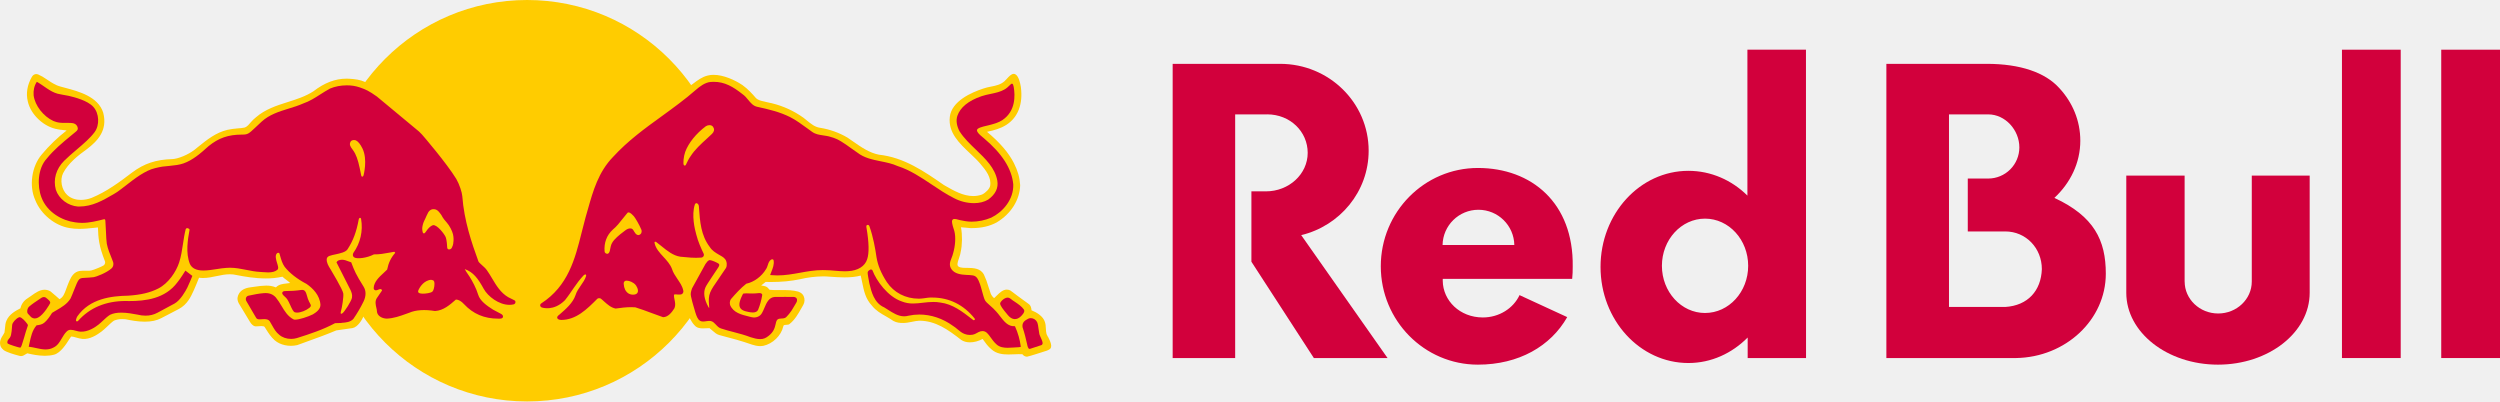
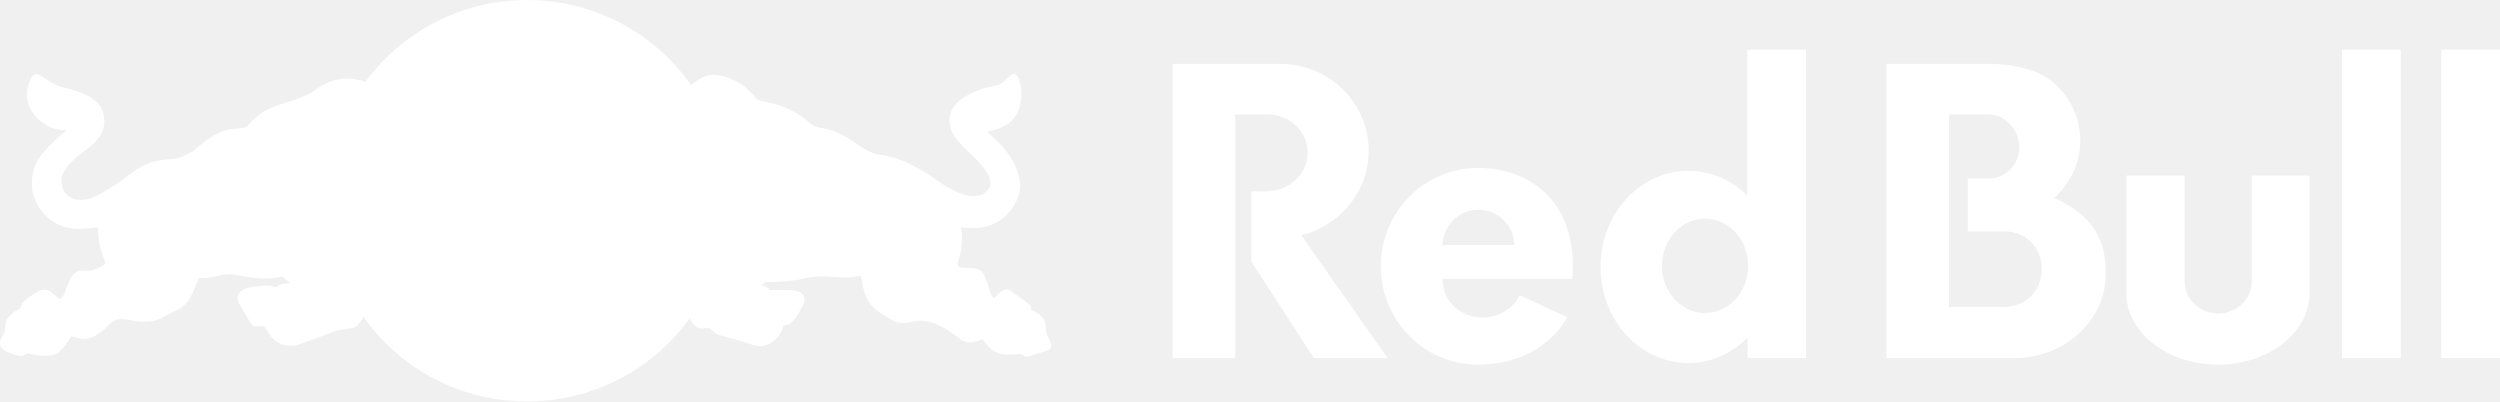
<svg xmlns="http://www.w3.org/2000/svg" viewBox="0.001 0 224.188 36">
  <g clip-path="url(#a)">
-     <path fill="#D2003C" fill-rule="evenodd" d="M195.907 25.248v-9.5h-5.231v10.51c0 3.556 3.681 6.442 8.223 6.442s8.223-2.886 8.223-6.442v-10.51h-5.192v9.5c0 1.58-1.35 2.864-3.01 2.864-1.661 0-3.01-1.283-3.01-2.864z" clip-rule="evenodd" />
-     <path fill="#D2003C" d="M224.189 4.456h-5.269v27.652h5.269zm-8.904 0h-5.269v27.652h5.269z" />
-     <path fill="#D2003C" fill-rule="evenodd" d="M113.629 10.258h-2.864v21.85h-5.605V5.725h9.635c4.387 0 7.94 3.488 7.94 7.791 0 3.664-2.578 6.736-6.048 7.57l7.743 11.022h-6.608l-5.601-8.638v-6.31h1.301c2.069 0 3.747-1.547 3.747-3.453 0-1.907-1.571-3.453-3.643-3.453z" clip-rule="evenodd" />
-     <path fill="#D2003C" d="M140.987 25.002q.053-.54.048-1.107c.08-5.701-3.694-8.832-8.503-8.832s-8.708 3.947-8.708 8.815 3.899 8.822 8.708 8.822c3.67 0 6.535-1.661 8.009-4.263l-4.276-1.972c-.547 1.177-1.82 2.007-3.301 2.003-2.051-.003-3.566-1.508-3.584-3.283v-.18h11.604zm-11.624-3.03a3.218 3.218 0 0 1 6.435 0h-6.439zm32.595 10.136-.007-27.652H156.7V17.54c-1.398-1.384-3.259-2.221-5.293-2.221-4.352 0-7.878 3.857-7.878 8.617s3.526 8.618 7.878 8.618c2.055 0 3.916-.875 5.317-2.287v1.84zm-9.057-4.04c-2.134 0-3.868-1.897-3.868-4.232s1.73-4.23 3.868-4.23 3.868 1.895 3.868 4.23-1.73 4.231-3.868 4.231Zm31.327-10.321c1.443-1.346 2.325-3.148 2.325-5.127 0-1.792-.692-3.442-1.899-4.736-1.256-1.384-3.48-2.159-6.487-2.159h-9.005v26.383h11.631c4.456-.073 8.047-3.439 8.047-7.566 0-3.003-1.059-5.145-4.608-6.795zm-4.41 9.78h-5.041v-17.27h3.515c1.543 0 2.795 1.412 2.795 2.958a2.794 2.794 0 0 1-2.795 2.796h-1.83v4.743h3.356c1.871 0 3.286 1.508 3.286 3.38-.066 1.933-1.252 3.269-3.286 3.393" />
-     <path fill="#FC0" d="M47.268 36c9.94 0 18-8.059 18-18s-8.06-18-18-18c-9.941 0-18 8.059-18 18s8.059 18 18 18" />
-     <path fill="#FC0" d="M45.984 26.351c-1.017-.574-1.218-1.705-1.75-2.397-.218-.274-.578-.578-.675-.827-.917-2.346-1.228-3.664-1.55-5.954-.166-1.173-.944-2.162-2.079-3.55-.495-.605-1.2-1.605-1.81-2.196-2.047-1.726-3.154-2.685-4.52-3.605a5.3 5.3 0 0 0-.845-.467h-.007a.03.03 0 0 1-.014-.007c-.456-.2-.868-.256-1.429-.287a4 4 0 0 0-.224-.007c-1.018 0-1.986.37-2.962 1.124-.709.464-1.522.723-2.31.972-.994.315-2.025.644-2.865 1.377-.15.108-.287.26-.422.402-.184.197-.315.422-.595.512-.243.055-.416.055-.613.072a7 7 0 0 0-.924.132c-1.034.245-1.826.882-2.66 1.557l-.284.228c-.54.429-1.47.82-1.996.837-1.47.045-2.511.391-3.594 1.197-1.118.855-2.315 1.737-3.64 2.28a2.7 2.7 0 0 1-.954.183c-.346 0-.841-.076-1.235-.442-.502-.464-.668-1.357-.367-1.955.45-.886 1.366-1.609 2.114-2.142.965-.73 1.899-1.688 1.484-3.276-.447-1.453-2.221-1.92-3.394-2.231-.332-.087-.62-.163-.789-.242-.37-.173-.63-.35-.882-.52a4.2 4.2 0 0 0-.785-.449.5.5 0 0 0-.146-.028q-.248 0-.397.239c-.423.737-.547 1.488-.37 2.221.273 1.204 1.46 2.3 2.698 2.494.124.031.266.042.405.056.128.01.259.024.38.048a14.2 14.2 0 0 0-2.235 2.155c-.906 1.066-1.155 2.827-.578 4.093.499 1.266 1.765 2.297 3.08 2.505.259.048.54.072.857.072.457 0 .917-.048 1.357-.096.107-.01.218-.025.321-.035.045 1.003.08 1.626.637 3.048.034.09.01.242-.107.346-.097.086-.907.422-1.139.47a1.6 1.6 0 0 1-.297.021h-.332c-.11 0-.253 0-.391.02-.509.073-.761.502-.941.918-.11.252-.19.474-.26.664-.173.474-.28.768-.612.948 0 0-.692-.616-.81-.7A1.06 1.06 0 0 0 4 25.982c-.436 0-.823.277-1.197.543a5 5 0 0 1-.35.239c-.314.197-.55.533-.618.882-.509.256-1.007.564-1.239 1.073-.11.218-.131.484-.152.74a4 4 0 0 1-.042.363 2 2 0 0 1-.135.235c-.141.194-.266.481-.266.658 0 .373.138.515.346.692.253.18.941.39 1.432.512a.4.4 0 0 0 .11.014c.15 0 .27-.077.385-.15.055-.034.11-.072.173-.1.405.097 1.003.222 1.584.222q.452-.001.82-.1c.592-.16 1.097-.962 1.37-1.395.066-.104.132-.207.149-.221a.1.1 0 0 1 .055-.01c.09 0 .236.041.391.086.18.052.388.11.575.128.667.059 1.304-.356 1.716-.664.169-.125.352-.301.532-.47.2-.191.405-.388.582-.506a1.9 1.9 0 0 1 .736-.138q.135-.001.298.014c.48.1 1.11.218 1.723.218.612 0 1.076-.104 1.48-.315l.374-.194c.405-.207.82-.418 1.214-.633.761-.412 1.066-1.09 1.315-1.633l.062-.138c.146-.315.367-.886.426-1.028q.175.025.367.024c.411 0 .816-.086 1.207-.17.384-.082.785-.165 1.186-.165.212 0 .405.02.599.069.72.142 1.668.305 2.633.305a6.6 6.6 0 0 0 1.487-.156c.111.107.236.2.357.29.12.09.231.173.335.274a4 4 0 0 1-.335.045c-.336.038-.685.076-.941.35a2.2 2.2 0 0 0-.872-.16 7 7 0 0 0-1.01.097q-.203.03-.395.055c-.515.062-.868.26-1.051.595-.111.218-.194.447-.014.82l1.013 1.681c.125.218.332.395.474.405.076.007.177 0 .287-.01q.132-.012.263-.014.244 0 .295.083.076.118.148.235c.208.326.422.665.747.952.492.429 1.284.608 2.028.436q.42-.155.84-.305c.876-.315 1.782-.64 2.66-1.013l1.457-.208c.481-.094.848-.744.969-1.014l.031-.062s.44-.872.574-1.401c.007.09.007.21.007.377 0 .823.146 1.865 1.55 1.81.782-.032 1.82-.495 2.56-.63.775-.132 1.785.197 2.536-.17.73-.297 1.149-.865 1.266-.747A5 5 0 0 0 44.78 29c1.049-.034 1.163-.875.43-1.256 1.431.166 1.854-.608 1.587-.858-.17-.159-.27-.238-.813-.543zm-12.859-.782c-.54-.73-.892-1.248-.944-1.916.688-.08 1.318-.308 2.342-.363-.267.792-1.183 1.169-1.401 2.276zm60.851 4.647c-.049-.097-.097-.19-.125-.26-.045-.155-.052-.318-.062-.491-.01-.19-.02-.388-.08-.574-.162-.54-.74-.876-1.207-1.066-.017-.204-.055-.425-.245-.56-.807-.575-1.229-.9-1.457-1.073-.135-.104-.183-.142-.211-.152a.75.75 0 0 0-.305-.07c-.356 0-.64.284-.916.554l-.19.187c-.007.007-.01.007-.021.007-.087 0-.267-.266-.312-.387-.08-.215-.141-.419-.204-.616a7 7 0 0 0-.398-1.07c-.304-.605-.954-.615-1.529-.625h-.162c-.263 0-.61-.038-.672-.212-.062-.172.066-.498.146-.736.055-.166.107-.322.124-.474.146-.65.156-1.516.028-2.218.145.004.29.02.443.038q.196.027.408.038h.125c.865 0 1.595-.17 2.231-.515 1.283-.772 2.069-2.017 2.1-3.342-.045-.692-.208-1.263-.56-1.969-.474-.934-1.263-1.854-2.415-2.809.667-.138 1.221-.3 1.733-.623 1.045-.664 1.508-1.868 1.304-3.393-.055-.36-.194-.983-.498-1.145a.3.3 0 0 0-.142-.035c-.221 0-.436.239-.626.45-.07.08-.138.152-.197.204-.356.318-.775.401-1.214.488-.232.045-.47.093-.696.176-1.052.343-2.84 1.124-3 2.546-.155 1.405.845 2.35 1.814 3.263.321.304.63.591.892.896.56.647 1.038 1.29.913 2.017-.044.249-.397.63-.733.782q-.386.134-.792.134c-.896 0-1.758-.49-2.515-.927l-.108-.062c-1.757-1.218-3.573-2.48-5.825-2.72-.858-.165-1.602-.684-2.325-1.19a26 26 0 0 0-.502-.345 7 7 0 0 0-2.46-.879c-.45-.059-.806-.353-1.183-.66a5 5 0 0 0-.622-.46 8.2 8.2 0 0 0-2.9-1.163 3 3 0 0 0-.31-.076c-.27-.056-.551-.118-.745-.322-.297-.35-.706-.8-1.2-1.152-.661-.443-1.688-.914-2.584-.914a2 2 0 0 0-.537.066c-.498.125-.885.415-1.294.723l-.155.114c-.82.64-1.91 1.52-2.768 2.132-2.56 1.823-3.522 2.622-4.791 4.01-3.266 3.566-2.273 8.904-5.096 11.997-.73.802-.934.906-1.2 1.128-.33.276-.406 1.747 1.732 1.027-.975.834-.36 1.221.28 1.235 1.129.024 2.374-.367 3.595-1.667.848 1.22 2.325.657 3.093.72.72.058 2.045.84 2.816.795 1.176-.073 1.609-1.249 1.491-1.903.19 0 .242-.045.294-.138.139.681.232 1.148.364 1.49q.017.038.044.09v.008c.084.148.257.477.43.636.2.242.501.274.74.274.097 0 .194-.007.287-.01q.16-.011.311-.011a3 3 0 0 1 .256.214c.19.166.384.34.623.405 1.114.287 2.038.543 2.934.858.183.059.463.135.743.135q.137 0 .263-.024c.852-.184 1.61-.913 1.796-1.74.014-.128.107-.139.266-.146.115-.003.246-.01.319-.093.463-.37.747-.879 1.024-1.367q.086-.156.18-.314a.88.88 0 0 0 .034-.817q-.135-.27-.488-.39c-.443-.125-.937-.136-1.363-.136h-.47c-.222 0-.478 0-.727-.024l-.18-.197c-.131-.118-.297-.145-.46-.173l-.117-.02.404-.316q.243.007.481.007c.941 0 1.806-.083 2.578-.245a9.4 9.4 0 0 1 2.096-.26q.141-.002.287.007.173.01.346.024c.422.028.855.06 1.287.06.571 0 1.035-.053 1.45-.163.052.207.093.411.131.612.152.754.294 1.467.875 2.086.35.446.806.702 1.25.955.228.128.46.273.684.422.298.152.537.176.879.176.477 0 1.086-.204 1.432-.204 1.443 0 2.557.782 3.764 1.726.215.142.478.215.779.215.366 0 .778-.11 1.138-.305l.028.042c.22.311.453.637.764.89.446.404 1.024.46 1.53.46.169 0 .345-.008.515-.015.242-.01.487-.02.723-.01.093.131.273.232.415.225s1.702-.516 1.785-.543.2-.097.2-.097c.378-.194.104-.74-.096-1.142l-.007.01ZM61.67 25.62c-.377-.75-.672-1.425-1.139-2.13 1.07.252 2.29.13 2.29.13-.345.492-.74 1.194-1.151 2" />
-     <path fill="#D2003C" d="M68.323 26.362c-.056-.07-.166-.08-.229-.08q-.04-.001-.08.004c-.193.024-.37.034-.553.034a7 7 0 0 1-.283-.007c-.077 0-.146-.007-.215-.007-.114 0-.207.007-.3.025h-.022l-.01.02c-.014.028-.37.65-.322 1.045.052.426.484.512.813.578.118.024.253.048.391.048q.352-.001.47-.235a6 6 0 0 0 .367-1.308.14.14 0 0 0-.027-.124zm23.503 1.404c-.204-.294-.56-.53-.844-.72a3 3 0 0 1-.326-.231l-.058-.042a.36.36 0 0 0-.232-.086c-.322 0-.671.387-.678.518-.01.194.266.54.626.97l.076.093q.275.327.588.349c.211 0 .377-.07.554-.235.131-.121.422-.426.29-.613zm1.506 2.505a2 2 0 0 1-.124-.304 5 5 0 0 1-.07-.443c-.03-.236-.058-.46-.131-.633a.65.65 0 0 0-.567-.364.5.5 0 0 0-.236.056c-.352.176-.564.367-.505.764.194.578.29.997.419 1.567.014.087.073.374.21.374q.017 0 .032-.003l1.014-.332a.17.17 0 0 0 .107-.094c.059-.135-.048-.363-.152-.585z" />
-     <path fill="#D2003C" d="M91.54 31.08a6.3 6.3 0 0 0-.513-1.802l-.013-.027h-.031c-.589.037-.952-.44-1.305-.897-.117-.152-.225-.294-.342-.418a5.5 5.5 0 0 0-.564-.547c-.208-.18-.384-.339-.453-.48-.083-.174-.173-.506-.26-.828-.062-.228-.12-.446-.176-.595l-.035-.093c-.107-.284-.235-.637-.602-.695-.183-.031-.384-.038-.574-.045-.53-.021-1.062-.114-1.335-.495-.253-.35-.15-.675-.007-1.02.062-.153.107-.28.142-.426.19-.64.256-1.436.11-1.993a3 3 0 0 0-.083-.266c-.076-.232-.166-.585-.11-.692.058-.107.117-.125.224-.125.094 0 .201.032.301.06.073.02.128.03.198.048.262.062.657.134 1.017.134.595 0 1.22-.128 1.76-.36 1.021-.494 2.028-1.611 1.976-2.995-.135-1.401-1-2.754-2.65-4.141-.038-.035-.083-.07-.125-.104-.214-.177-.474-.401-.48-.599s.508-.318.83-.394q.113-.024.2-.048l.083-.021c.412-.107.834-.218 1.184-.46 1.176-.793 1.134-2.187 1-2.955q-.009-.03-.018-.072c-.02-.1-.048-.225-.142-.225a.14.14 0 0 0-.09.041l-.107.1c-.135.129-.284.274-.457.37-.373.222-.823.316-1.255.406-.277.058-.564.117-.83.21-1.17.405-1.896.997-2.156 1.761-.135.398-.062.9.197 1.384.384.606.934 1.135 1.47 1.647.845.81 1.716 1.643 1.917 2.778.11.66-.159 1.218-.82 1.699-.346.207-.789.318-1.28.318a3.9 3.9 0 0 1-1.785-.45c-.685-.342-1.346-.785-1.986-1.214-.962-.643-1.958-1.308-3.061-1.66-.478-.219-1.01-.326-1.523-.43-.73-.148-1.484-.3-2.09-.775a13 13 0 0 1-.612-.429c-.55-.397-1.117-.81-1.76-.972-.24-.083-.474-.114-.703-.148-.353-.052-.681-.097-.986-.315l-.415-.301c-.512-.374-1.041-.761-1.57-1.028-.91-.453-1.879-.688-2.962-.923-.346-.083-.56-.343-.789-.62-.152-.186-.311-.377-.512-.512-.833-.66-1.591-1.103-2.567-1.103q-.137 0-.273.01c-.512.035-1.01.422-1.342.713-.972.85-2.02 1.608-3.03 2.342-1.51 1.09-3.066 2.217-4.398 3.674-1.311 1.353-1.785 3.04-2.249 4.677-.069.242-.134.481-.207.723-.125.447-.239.907-.35 1.35-.601 2.41-1.22 4.819-3.629 6.382-.159.104-.103.305.045.36.063.024 1.073.363 2.08-.647.608-.754.947-1.45 1.674-2.228.024-.024.107-.09.176-.083.049.024.063.049.049.135-.094.312-.284.585-.47.851-.19.273-.385.554-.482.875-.231.692-.875 1.253-1.446 1.744 0 0-.09.059-.141.125-.052.065-.052.093-.052.093-.018.152.103.246.349.256 1.35 0 2.311-.958 3.238-1.889a.2.2 0 0 1 .156-.059.4.4 0 0 1 .149.024c.062.035.204.174.314.27.305.27.616.55 1.024.633h.014c.492-.069.934-.124 1.391-.124q.2-.001.367.014c.491.148.986.335 1.46.512.335.128.681.256 1.03.373h.015c.45-.017.77-.435 1.006-.806.11-.263.059-.519.007-.768-.031-.155-.062-.3-.052-.443.083-.041.197-.034.319-.017.107.017.262 0 .314-.007.118-.017.242-.152.208-.328-.09-.45-.315-.727-.54-1.073-.197-.294-.384-.57-.477-.882-.149-.412-.464-.754-.768-1.086-.353-.384-.685-.748-.786-1.208 0 0-.03-.097.004-.135s.128.007.128.007c.162.118.325.25.48.377.513.416 1.042.848 1.686.945.598.059 1.255.135 1.895.08.17-.028.256-.177.215-.319-.256-.54-.519-1.12-.678-1.754-.135-.477-.436-1.733-.128-2.681.031-.093.093-.125.149-.125q.008-.001.024.004c.104.024.173.149.187.245l.01.125c.09 1.29.176 2.508.965 3.546.211.336.512.512.803.685.2.118.432.225.578.412.166.21.193.57.08.788l-.97 1.43c-.228.325-.45.674-.529 1.03-.072.36-.041.71-.01 1.049l.007.082a.2.2 0 0 1-.073-.079c-.39-.706-.47-1.304-.27-1.764.128-.298.917-1.415 1.145-1.782.073-.118.132-.235.07-.315-.077-.1-.668-.353-.824-.353q-.015-.001-.031.004c-.138.038-.228.166-.308.28l-.055.076-1.194 2.166-.028.08c-.069.217-.13.404-.069.653.066.325.166.675.242.93l.063.212c.107.377.207.73.373.927a.5.5 0 0 0 .412.18c.09 0 .183-.014.273-.028.15-.024.312-.041.433-.01.18.045.304.18.436.318.131.142.266.287.467.346.37.125.757.225 1.131.322.498.131 1.014.266 1.505.456.277.09.574.173.861.173.319 0 .516-.09.793-.314.387-.315.515-.627.612-1.076.076-.412.214-.44.512-.457.145-.007.166 0 .308-.048.149-.049.581-.578.806-1.01q.095-.178.19-.319a.46.46 0 0 0 .094-.273c0-.215-.18-.28-.294-.284h-.077s-1.273-.01-1.622 0c-.522.028-.75.53-.934.976-.073.173-.139.332-.225.474-.138.249-.408.401-.74.394-.097 0-.312-.059-.422-.086-.689-.17-1.398-.343-1.689-1.028-.027-.117-.072-.36.1-.564.367-.425.852-.965 1.35-1.352.692-.146 1.384-.658 1.764-1.301.08-.111.121-.242.163-.367.062-.194.12-.377.297-.491.111-.056.201-.038.225.059.066.36-.069.705-.204 1.04a6 6 0 0 0-.086.226l-.021.055.059.007q.287.027.584.028c.71 0 1.384-.121 2.038-.239.647-.118 1.318-.239 2.01-.239q.11-.001.225.004c.308 0 .605.027.896.052.284.024.578.052.872.052.103 0 .2 0 .297-.01.886-.042 1.53-.444 1.723-1.08.183-.543.163-1.48-.059-2.789-.01-.062-.017-.103-.017-.11v-.024c0-.049 0-.1.066-.132.083-.045.17 0 .21.107.336.941.53 2.024.634 2.768.114.723.415 1.456.927 2.238.633.945 1.678 1.488 2.864 1.488.277 0 .554-.052.827-.087.19-.024.263-.014.391-.014 1.509 0 2.82.654 3.799 1.89 0 0 .017.024.017.058 0 .052-.076.104-.142.076l-.128-.1c-.85-.66-1.73-1.342-2.833-1.477a3.6 3.6 0 0 0-.623-.052 8 8 0 0 0-.934.069c-.304.035-.588.07-.882.07a2.6 2.6 0 0 1-1-.18c-1.27-.42-2.307-1.88-2.64-2.786a.15.15 0 0 0-.134-.086q-.052-.001-.108.035c-.148.093-.173.141-.193.231-.021.076.103.727.159 1.007.166.692.415 1.737 1.321 2.124q.168.101.336.211c.453.29.92.592 1.456.592q.193 0 .38-.052.485-.106.983-.107c1.045 0 2.107.356 3 1.006.148.087.29.204.425.319.194.162.391.328.627.415q.222.09.477.09c.405 0 .508-.121.796-.263a.8.8 0 0 1 .339-.083c.325 0 .505.252.733.574.138.194.294.412.505.602.294.287.702.322 1.024.322.177 0 .353-.014.526-.024.166-.01.367-.018.474-.028.104-.014.163-.028.163-.028v-.041zm-34.375-4.825c-.058.107-.2.169-.387.169a.8.8 0 0 1-.44-.121c-.242-.173-.383-.46-.404-.837-.004-.087-.01-.177.107-.263.059-.035.094-.035.163-.035.231 0 .602.149.799.388.014.017.322.425.163.702zm.333-5.325c-.087.111-.218.194-.346.132-.121-.042-.229-.198-.294-.315-.083-.149-.153-.277-.35-.263h-.031c-.173.014-.304.1-.443.207-.069.056-.35.264-.418.322-.377.319-.758.647-.848 1.093a6 6 0 0 0-.052.24c-.028.155-.055.317-.187.4h-.01a.1.1 0 0 1-.059.014.27.27 0 0 1-.163-.062.2.2 0 0 1-.079-.152c-.066-.768.194-1.46.733-1.951.35-.287.63-.647.903-.997.132-.17.27-.346.412-.508.107-.107.284-.017.574.3.121.132.502.78.675 1.205a.4.4 0 0 1-.02.328zm6.355-8.929c-.145.139-.298.277-.45.419-.54.491-1.097 1-1.463 1.574-.173.235-.301.505-.426.768-.014.028-.045.086-.104.086a.12.12 0 0 1-.08-.038c-.103-.104-.017-.827.118-1.19.298-.802.972-1.643 1.855-2.304a.63.63 0 0 1 .325-.093c.166 0 .294.076.346.207.11.177.07.384-.121.571m-36.05 15.205a2 2 0 0 1-.086-.16c-.09-.169-.138-.349-.183-.505-.09-.314-.166-.588-.509-.54-.484.07-.955.101-1.48.101-.008 0-.17 0-.222.114-.059.132.073.256.215.384.079.073.162.149.217.232.097.142.19.346.28.543.142.315.267.585.409.63a.7.7 0 0 0 .2.027c.33 0 .782-.176 1.111-.432.183-.156.125-.26.042-.398zm-23.659-.491-.027-.021c-.1-.08-.28-.07-.402.014-.083.058-.17.114-.252.17-.27.179-.55.362-.844.611-.108.09-.167.26-.177.391-.01.104.01.187.052.24.024.027.239.265.284.304a.53.53 0 0 0 .342.134.65.65 0 0 0 .29-.076c.523-.262 1.063-1.231 1.084-1.287.055-.155-.121-.297-.35-.48m-1.723 2.297c-.107-.152-.463-.571-.664-.571-.017 0-.035 0-.048.01-.277.114-.599.474-.616.689-.07.937-.097 1.037-.353 1.325-.073.08-.121.266-.038.346.072.072.993.363 1.096.363h.021c.083-.028.152-.239.34-.886.1-.35.214-.744.342-1.1.007-.024.01-.059-.073-.176z" />
-     <path fill="#D2003C" d="M30.643 28.95c.377-.028.768-.056 1.045-.35.35-.509.65-1.02.914-1.56.235-.485.238-.959.007-1.329-.696-1.114-.82-1.408-1.104-2.165l-.007-.021-.02-.007a3 3 0 0 1-.243-.087c-.17-.065-.35-.138-.553-.138h-.028c-.239.007-.401.083-.467.215l-.01.02 1.262 2.491c.08.194.173.391.125.682-.049.29-.668 1.266-.855 1.39a.2.2 0 0 1-.11.045c-.014 0-.08-.013-.039-.159.118-.404.267-1.356.225-1.66-.045-.353-1.103-2.104-1.148-2.18l-.021-.03c-.163-.267-.332-.544-.318-.866 0-.149.138-.252.238-.29.184-.07.36-.097.547-.139.45-.1.913-.2 1.08-.453.505-.768.805-1.57 1.006-2.681.01-.049.045-.142.114-.142.042 0 .083.014.1.11a4.02 4.02 0 0 1-.691 3.028.35.35 0 0 0-.045.242c.014.09.114.163.114.163.242.166 1.128.069 1.771-.267.491.01.952-.076 1.401-.159q.214-.041.422-.076c.045.024.08.066.087.097-.377.425-.606.903-.723 1.501a7 7 0 0 1-.332.315c-.412.377-.855.8-.876 1.339 0 0-.013.194.198.207.065.004.141-.03.21-.058a.5.5 0 0 1 .219-.056.14.14 0 0 1 .12.132l-.47.688c-.176.287-.1.592-.031.89.052.162.028.29.073.435.117.343.536.505.868.505.612-.027 1.17-.228 1.709-.422.097-.034.19-.069.29-.103.592-.256 1.381-.308 2.319-.156.754-.049 1.321-.547 1.871-1.031q.353.01.727.415c.816.875 1.816 1.3 3.058 1.3h.142l.124-.01c.128-.03.163-.093.17-.173.01-.096-.066-.193-.204-.259l-.696-.37c-.557-.353-1.162-.779-1.328-1.34-.18-.598-.516-1.206-.768-1.611a4 4 0 0 0-.163-.242c-.097-.142-.2-.288-.27-.44.758.27 1.183.83 1.696 1.765.38.695 1.37 1.442 2.307 1.442.125 0 .242-.014.36-.038.1-.02.166-.086.18-.173.01-.076 0-.149-.083-.194l-.568-.283c-.674-.395-1.062-1.045-1.439-1.678-.149-.25-.3-.505-.467-.737-.107-.16-.294-.325-.456-.47-.142-.128-.277-.25-.302-.315-.615-1.682-1.286-3.657-1.449-5.854-.024-.335-.26-1.072-.54-1.55-.875-1.425-2.965-3.864-3.079-3.985a7 7 0 0 0-.221-.222l-.056-.055-3.764-3.127c-.747-.526-.975-.62-1.518-.813a3.5 3.5 0 0 0-1.183-.19c-.533 0-1.066.103-1.502.29-.3.16-.591.346-.875.526-.48.308-.98.626-1.519.806-.422.19-.875.329-1.314.464-.855.262-1.737.536-2.436 1.18-.204.186-.37.342-.509.477-.646.609-.712.674-1.241.674-1.225 0-2.093.301-3 1.038-.716.65-1.425 1.26-2.252 1.547-.37.128-.782.176-1.218.218-.626.055-.723.062-1.314.204-.893.204-1.84.94-2.64 1.563-.263.204-.612.474-.778.582-.087.055-.19.12-.274.17-.996.58-1.934 1.13-3.138 1.13h-.09c-.899-.065-1.715-.685-1.989-1.505-.252-.923.018-1.871.747-2.598.346-.346.74-.681 1.125-1.006.616-.523 1.197-1.018 1.602-1.56.47-.63.418-1.692-.111-2.27-.526-.578-1.702-.865-2.145-.972l-.076-.018c-.045-.01-.121-.02-.163-.03-.28-.056-.55-.094-.823-.16-.699-.19-1.242-.733-1.861-1.065-.239.366-.319.764-.287 1.207.117.934.896 1.903 1.76 2.297.038.014.073.031.111.042.273.117.56.135.83.135h.35c.166 0 .367 0 .546.045a.51.51 0 0 1 .364.422c.014.124-.042.221-.2.342l-.44.363c-.744.613-1.512 1.25-2.135 2.02-.837.904-.875 2.474-.484 3.491.498 1.34 1.875 2.09 3.02 2.235.204.031.408.049.623.049.674 0 1.314-.163 1.937-.319q.035-.009.059-.007c.028 0 .083 0 .093.142.018.277.035.592.049.896.02.495.045.962.08 1.16.082.439.3.975.446 1.328.062.149.11.266.124.325.056.2.004.419-.131.543-.47.433-1.43.775-1.606.8-.283.034-.584.051-.806.062-.11.006-.2.01-.245.017a.44.44 0 0 0-.263.124c-.135.132-.28.509-.453.945-.104.263-.208.536-.315.761-.301.498-.803.792-1.29 1.072q-.184.105-.36.215l-.014.014c-.2.318-.402.619-.661.847-.2.187-.457.229-.706.26h-.017l-.01.014c-.381.436-.502 1.013-.623 1.577q-.027.131-.056.256l-.017.08h.049c.2.024.4.066.612.114.28.062.567.125.851.125.27 0 .498-.056.706-.17.363-.166.557-.502.747-.823.125-.211.253-.433.426-.602a.49.49 0 0 1 .387-.166c.142 0 .298.041.446.083.139.038.28.076.415.083.672.038 1.308-.384 1.616-.63.135-.107.27-.235.401-.356.204-.19.412-.388.637-.526.273-.132.602-.194 1.01-.194.505 0 1.041.1 1.467.18a2.8 2.8 0 0 0 .695.09 2.2 2.2 0 0 0 1.097-.27c.374-.21.75-.408 1.052-.567.176-.094.332-.173.453-.242.536-.294.993-1.111 1.162-1.45.16-.315.43-.996.433-1.003l.014-.031-.627-.478-.024.042s-.415.681-.681.996c-1.104 1.502-2.9 1.695-4.342 1.695q-.15-.006-.298-.007c-1.785 0-3.224.599-4.276 1.782-.048.055-.135.066-.17.017-.02-.027-.027-.072-.013-.128a.9.9 0 0 1 .118-.297c1.117-1.588 3.027-1.823 4.566-1.851 1.138-.076 1.965-.273 2.685-.64.924-.47 1.605-1.508 1.875-2.332.176-.54.263-1.117.346-1.674.066-.443.135-.9.245-1.322a.14.14 0 0 1 .129-.09c.013 0 .024 0 .044.01.06.011.17.052.17.139-.156.872-.367 2.069.031 3.065.187.394.581.588 1.211.588.38 0 .796-.066 1.2-.128.312-.048.606-.097.858-.107q.16-.015.326-.014c.501 0 .986.097 1.453.19.408.083.83.166 1.262.187q.116.006.246.018c.149.013.304.024.464.024.366 0 .626-.073.813-.225.131-.107.086-.27.027-.474l-.01-.038q-.014-.053-.035-.114c-.083-.27-.21-.678 0-.869a.2.2 0 0 1 .118-.038c.034 0 .083.01.097.066l.069.235c.093.326.19.665.398.955.44.56 1.117 1.093 1.961 1.533.544.373 1.197 1.003 1.25 1.882 0 .398-.388.674-.675.847-.454.225-1.229.478-1.595.478a.3.3 0 0 1-.142-.024c-.526-.28-.796-.734-1.083-1.215a6 6 0 0 0-.508-.754c-.274-.304-.62-.422-1.087-.384-.45.035-.865.121-1.356.225a.3.3 0 0 0-.221.17.36.36 0 0 0 .027.325c.256.456.502.871.765 1.31l.118.198c.062.107.197.121.307.121q.09 0 .194-.01.11-.008.225-.01c.228 0 .374.055.467.169.08.12.149.249.218.373.173.308.35.63.647.858.27.24.66.374 1.069.374.18 0 .353-.028.519-.076 1.18-.37 2.328-.75 3.421-1.335 0 0 .433-.007.599-.021zm1.962-13.23c-.02.073-.066.121-.118.121-.02 0-.076-.01-.093-.104-.197-1.006-.315-1.501-.547-1.965-.072-.148-.166-.273-.245-.384-.17-.231-.315-.429-.152-.698.048-.08.169-.132.3-.132q.099.001.177.038c.194.094.384.329.578.72.484.993.1 2.394.096 2.408zm6.328 10.026s-.032.284-.163.408c-.135.121-.612.187-.865.18-.252-.01-.339-.045-.39-.121-.06-.087.037-.256.037-.256.031-.062.325-.675.92-.837 0 0 .19-.07.374.02.183.09.097.547.09.61zm1.722-3.958a1.2 1.2 0 0 1-.124.401c-.031.056-.083.177-.256.18-.19 0-.177-.221-.177-.252 0 0-.024-.62-.142-.879-.128-.284-.75-1.083-1.11-1.048-.09.007-.325.149-.498.373-.211.274-.211.308-.277.35s-.149.02-.176-.142c-.028-.163-.06-.294.017-.602.076-.308.152-.377.242-.598 0 0 .187-.433.256-.54.194-.294.45-.273.45-.273.069.003.29-.025.53.273.276.346.217.315.293.436.076.12.16.249.388.498.228.25.48.733.55 1.034.069.301.066.557.027.79h.007Z" />
+     <path fill="#ffffff" fill-rule="evenodd" d="M195.907 25.248v-9.5h-5.231v10.51c0 3.556 3.681 6.442 8.223 6.442s8.223-2.886 8.223-6.442v-10.51h-5.192v9.5c0 1.58-1.35 2.864-3.01 2.864-1.661 0-3.01-1.283-3.01-2.864z" clip-rule="evenodd" />
+     <path fill="#ffffff" d="M224.189 4.456h-5.269v27.652h5.269zm-8.904 0h-5.269v27.652h5.269z" />
+     <path fill="#ffffff" fill-rule="evenodd" d="M113.629 10.258h-2.864v21.85h-5.605V5.725h9.635c4.387 0 7.94 3.488 7.94 7.791 0 3.664-2.578 6.736-6.048 7.57l7.743 11.022h-6.608l-5.601-8.638v-6.31h1.301c2.069 0 3.747-1.547 3.747-3.453 0-1.907-1.571-3.453-3.643-3.453z" clip-rule="evenodd" />
+     <path fill="#ffffff" d="M140.987 25.002q.053-.54.048-1.107c.08-5.701-3.694-8.832-8.503-8.832s-8.708 3.947-8.708 8.815 3.899 8.822 8.708 8.822c3.67 0 6.535-1.661 8.009-4.263l-4.276-1.972c-.547 1.177-1.82 2.007-3.301 2.003-2.051-.003-3.566-1.508-3.584-3.283v-.18h11.604zm-11.624-3.03a3.218 3.218 0 0 1 6.435 0h-6.439zm32.595 10.136-.007-27.652H156.7V17.54c-1.398-1.384-3.259-2.221-5.293-2.221-4.352 0-7.878 3.857-7.878 8.617s3.526 8.618 7.878 8.618c2.055 0 3.916-.875 5.317-2.287v1.84zm-9.057-4.04c-2.134 0-3.868-1.897-3.868-4.232s1.73-4.23 3.868-4.23 3.868 1.895 3.868 4.23-1.73 4.231-3.868 4.231Zm31.327-10.321c1.443-1.346 2.325-3.148 2.325-5.127 0-1.792-.692-3.442-1.899-4.736-1.256-1.384-3.48-2.159-6.487-2.159h-9.005v26.383h11.631c4.456-.073 8.047-3.439 8.047-7.566 0-3.003-1.059-5.145-4.608-6.795zm-4.41 9.78h-5.041v-17.27h3.515c1.543 0 2.795 1.412 2.795 2.958a2.794 2.794 0 0 1-2.795 2.796h-1.83v4.743h3.356c1.871 0 3.286 1.508 3.286 3.38-.066 1.933-1.252 3.269-3.286 3.393" />
+     <path fill="#ffffff" d="M47.268 36c9.94 0 18-8.059 18-18s-8.06-18-18-18c-9.941 0-18 8.059-18 18s8.059 18 18 18" />
+     <path fill="#ffffff" d="M45.984 26.351c-1.017-.574-1.218-1.705-1.75-2.397-.218-.274-.578-.578-.675-.827-.917-2.346-1.228-3.664-1.55-5.954-.166-1.173-.944-2.162-2.079-3.55-.495-.605-1.2-1.605-1.81-2.196-2.047-1.726-3.154-2.685-4.52-3.605a5.3 5.3 0 0 0-.845-.467h-.007a.03.03 0 0 1-.014-.007c-.456-.2-.868-.256-1.429-.287a4 4 0 0 0-.224-.007c-1.018 0-1.986.37-2.962 1.124-.709.464-1.522.723-2.31.972-.994.315-2.025.644-2.865 1.377-.15.108-.287.26-.422.402-.184.197-.315.422-.595.512-.243.055-.416.055-.613.072a7 7 0 0 0-.924.132c-1.034.245-1.826.882-2.66 1.557l-.284.228c-.54.429-1.47.82-1.996.837-1.47.045-2.511.391-3.594 1.197-1.118.855-2.315 1.737-3.64 2.28a2.7 2.7 0 0 1-.954.183c-.346 0-.841-.076-1.235-.442-.502-.464-.668-1.357-.367-1.955.45-.886 1.366-1.609 2.114-2.142.965-.73 1.899-1.688 1.484-3.276-.447-1.453-2.221-1.92-3.394-2.231-.332-.087-.62-.163-.789-.242-.37-.173-.63-.35-.882-.52a4.2 4.2 0 0 0-.785-.449.5.5 0 0 0-.146-.028q-.248 0-.397.239c-.423.737-.547 1.488-.37 2.221.273 1.204 1.46 2.3 2.698 2.494.124.031.266.042.405.056.128.01.259.024.38.048a14.2 14.2 0 0 0-2.235 2.155c-.906 1.066-1.155 2.827-.578 4.093.499 1.266 1.765 2.297 3.08 2.505.259.048.54.072.857.072.457 0 .917-.048 1.357-.096.107-.01.218-.025.321-.035.045 1.003.08 1.626.637 3.048.034.09.01.242-.107.346-.097.086-.907.422-1.139.47a1.6 1.6 0 0 1-.297.021h-.332c-.11 0-.253 0-.391.02-.509.073-.761.502-.941.918-.11.252-.19.474-.26.664-.173.474-.28.768-.612.948 0 0-.692-.616-.81-.7A1.06 1.06 0 0 0 4 25.982c-.436 0-.823.277-1.197.543a5 5 0 0 1-.35.239c-.314.197-.55.533-.618.882-.509.256-1.007.564-1.239 1.073-.11.218-.131.484-.152.74a4 4 0 0 1-.042.363 2 2 0 0 1-.135.235c-.141.194-.266.481-.266.658 0 .373.138.515.346.692.253.18.941.39 1.432.512a.4.4 0 0 0 .11.014c.15 0 .27-.077.385-.15.055-.034.11-.072.173-.1.405.097 1.003.222 1.584.222q.452-.001.82-.1c.592-.16 1.097-.962 1.37-1.395.066-.104.132-.207.149-.221a.1.1 0 0 1 .055-.01c.09 0 .236.041.391.086.18.052.388.11.575.128.667.059 1.304-.356 1.716-.664.169-.125.352-.301.532-.47.2-.191.405-.388.582-.506a1.9 1.9 0 0 1 .736-.138q.135-.001.298.014c.48.1 1.11.218 1.723.218.612 0 1.076-.104 1.48-.315l.374-.194c.405-.207.82-.418 1.214-.633.761-.412 1.066-1.09 1.315-1.633l.062-.138c.146-.315.367-.886.426-1.028q.175.025.367.024c.411 0 .816-.086 1.207-.17.384-.082.785-.165 1.186-.165.212 0 .405.02.599.069.72.142 1.668.305 2.633.305a6.6 6.6 0 0 0 1.487-.156c.111.107.236.2.357.29.12.09.231.173.335.274a4 4 0 0 1-.335.045c-.336.038-.685.076-.941.35a2.2 2.2 0 0 0-.872-.16 7 7 0 0 0-1.01.097q-.203.03-.395.055c-.515.062-.868.26-1.051.595-.111.218-.194.447-.014.82l1.013 1.681c.125.218.332.395.474.405.076.007.177 0 .287-.01q.132-.012.263-.014.244 0 .295.083.076.118.148.235c.208.326.422.665.747.952.492.429 1.284.608 2.028.436q.42-.155.84-.305c.876-.315 1.782-.64 2.66-1.013l1.457-.208c.481-.094.848-.744.969-1.014l.031-.062s.44-.872.574-1.401c.007.09.007.21.007.377 0 .823.146 1.865 1.55 1.81.782-.032 1.82-.495 2.56-.63.775-.132 1.785.197 2.536-.17.73-.297 1.149-.865 1.266-.747A5 5 0 0 0 44.78 29c1.049-.034 1.163-.875.43-1.256 1.431.166 1.854-.608 1.587-.858-.17-.159-.27-.238-.813-.543zm-12.859-.782c-.54-.73-.892-1.248-.944-1.916.688-.08 1.318-.308 2.342-.363-.267.792-1.183 1.169-1.401 2.276zm60.851 4.647c-.049-.097-.097-.19-.125-.26-.045-.155-.052-.318-.062-.491-.01-.19-.02-.388-.08-.574-.162-.54-.74-.876-1.207-1.066-.017-.204-.055-.425-.245-.56-.807-.575-1.229-.9-1.457-1.073-.135-.104-.183-.142-.211-.152a.75.75 0 0 0-.305-.07c-.356 0-.64.284-.916.554l-.19.187c-.007.007-.01.007-.021.007-.087 0-.267-.266-.312-.387-.08-.215-.141-.419-.204-.616a7 7 0 0 0-.398-1.07c-.304-.605-.954-.615-1.529-.625h-.162c-.263 0-.61-.038-.672-.212-.062-.172.066-.498.146-.736.055-.166.107-.322.124-.474.146-.65.156-1.516.028-2.218.145.004.29.02.443.038q.196.027.408.038h.125c.865 0 1.595-.17 2.231-.515 1.283-.772 2.069-2.017 2.1-3.342-.045-.692-.208-1.263-.56-1.969-.474-.934-1.263-1.854-2.415-2.809.667-.138 1.221-.3 1.733-.623 1.045-.664 1.508-1.868 1.304-3.393-.055-.36-.194-.983-.498-1.145a.3.3 0 0 0-.142-.035c-.221 0-.436.239-.626.45-.07.08-.138.152-.197.204-.356.318-.775.401-1.214.488-.232.045-.47.093-.696.176-1.052.343-2.84 1.124-3 2.546-.155 1.405.845 2.35 1.814 3.263.321.304.63.591.892.896.56.647 1.038 1.29.913 2.017-.044.249-.397.63-.733.782q-.386.134-.792.134c-.896 0-1.758-.49-2.515-.927l-.108-.062c-1.757-1.218-3.573-2.48-5.825-2.72-.858-.165-1.602-.684-2.325-1.19a26 26 0 0 0-.502-.345 7 7 0 0 0-2.46-.879c-.45-.059-.806-.353-1.183-.66a5 5 0 0 0-.622-.46 8.2 8.2 0 0 0-2.9-1.163 3 3 0 0 0-.31-.076c-.27-.056-.551-.118-.745-.322-.297-.35-.706-.8-1.2-1.152-.661-.443-1.688-.914-2.584-.914a2 2 0 0 0-.537.066c-.498.125-.885.415-1.294.723l-.155.114c-.82.64-1.91 1.52-2.768 2.132-2.56 1.823-3.522 2.622-4.791 4.01-3.266 3.566-2.273 8.904-5.096 11.997-.73.802-.934.906-1.2 1.128-.33.276-.406 1.747 1.732 1.027-.975.834-.36 1.221.28 1.235 1.129.024 2.374-.367 3.595-1.667.848 1.22 2.325.657 3.093.72.72.058 2.045.84 2.816.795 1.176-.073 1.609-1.249 1.491-1.903.19 0 .242-.045.294-.138.139.681.232 1.148.364 1.49q.017.038.044.09v.008c.084.148.257.477.43.636.2.242.501.274.74.274.097 0 .194-.007.287-.01q.16-.011.311-.011a3 3 0 0 1 .256.214c.19.166.384.34.623.405 1.114.287 2.038.543 2.934.858.183.059.463.135.743.135q.137 0 .263-.024c.852-.184 1.61-.913 1.796-1.74.014-.128.107-.139.266-.146.115-.003.246-.01.319-.093.463-.37.747-.879 1.024-1.367q.086-.156.18-.314a.88.88 0 0 0 .034-.817q-.135-.27-.488-.39c-.443-.125-.937-.136-1.363-.136h-.47c-.222 0-.478 0-.727-.024l-.18-.197c-.131-.118-.297-.145-.46-.173l-.117-.02.404-.316q.243.007.481.007c.941 0 1.806-.083 2.578-.245a9.4 9.4 0 0 1 2.096-.26q.141-.002.287.007.173.01.346.024c.422.028.855.06 1.287.06.571 0 1.035-.053 1.45-.163.052.207.093.411.131.612.152.754.294 1.467.875 2.086.35.446.806.702 1.25.955.228.128.46.273.684.422.298.152.537.176.879.176.477 0 1.086-.204 1.432-.204 1.443 0 2.557.782 3.764 1.726.215.142.478.215.779.215.366 0 .778-.11 1.138-.305l.028.042c.22.311.453.637.764.89.446.404 1.024.46 1.53.46.169 0 .345-.008.515-.015.242-.01.487-.02.723-.01.093.131.273.232.415.225s1.702-.516 1.785-.543.2-.097.2-.097c.378-.194.104-.74-.096-1.142l-.007.01ZM61.67 25.62c-.377-.75-.672-1.425-1.139-2.13 1.07.252 2.29.13 2.29.13-.345.492-.74 1.194-1.151 2" />
+     <path fill="#ffffff" d="M68.323 26.362c-.056-.07-.166-.08-.229-.08q-.04-.001-.08.004c-.193.024-.37.034-.553.034a7 7 0 0 1-.283-.007c-.077 0-.146-.007-.215-.007-.114 0-.207.007-.3.025h-.022l-.01.02c-.014.028-.37.65-.322 1.045.052.426.484.512.813.578.118.024.253.048.391.048q.352-.001.47-.235a6 6 0 0 0 .367-1.308.14.14 0 0 0-.027-.124zm23.503 1.404c-.204-.294-.56-.53-.844-.72a3 3 0 0 1-.326-.231l-.058-.042a.36.36 0 0 0-.232-.086c-.322 0-.671.387-.678.518-.01.194.266.54.626.97l.076.093q.275.327.588.349c.211 0 .377-.07.554-.235.131-.121.422-.426.29-.613zm1.506 2.505a2 2 0 0 1-.124-.304 5 5 0 0 1-.07-.443c-.03-.236-.058-.46-.131-.633a.65.65 0 0 0-.567-.364.5.5 0 0 0-.236.056c-.352.176-.564.367-.505.764.194.578.29.997.419 1.567.014.087.073.374.21.374q.017 0 .032-.003l1.014-.332a.17.17 0 0 0 .107-.094c.059-.135-.048-.363-.152-.585z" />
+     <path fill="#ffffff" d="M91.54 31.08a6.3 6.3 0 0 0-.513-1.802l-.013-.027h-.031c-.589.037-.952-.44-1.305-.897-.117-.152-.225-.294-.342-.418a5.5 5.5 0 0 0-.564-.547c-.208-.18-.384-.339-.453-.48-.083-.174-.173-.506-.26-.828-.062-.228-.12-.446-.176-.595l-.035-.093c-.107-.284-.235-.637-.602-.695-.183-.031-.384-.038-.574-.045-.53-.021-1.062-.114-1.335-.495-.253-.35-.15-.675-.007-1.02.062-.153.107-.28.142-.426.19-.64.256-1.436.11-1.993a3 3 0 0 0-.083-.266c-.076-.232-.166-.585-.11-.692.058-.107.117-.125.224-.125.094 0 .201.032.301.06.073.02.128.03.198.048.262.062.657.134 1.017.134.595 0 1.22-.128 1.76-.36 1.021-.494 2.028-1.611 1.976-2.995-.135-1.401-1-2.754-2.65-4.141-.038-.035-.083-.07-.125-.104-.214-.177-.474-.401-.48-.599s.508-.318.83-.394q.113-.024.2-.048l.083-.021c.412-.107.834-.218 1.184-.46 1.176-.793 1.134-2.187 1-2.955q-.009-.03-.018-.072c-.02-.1-.048-.225-.142-.225a.14.14 0 0 0-.09.041l-.107.1c-.135.129-.284.274-.457.37-.373.222-.823.316-1.255.406-.277.058-.564.117-.83.21-1.17.405-1.896.997-2.156 1.761-.135.398-.062.9.197 1.384.384.606.934 1.135 1.47 1.647.845.81 1.716 1.643 1.917 2.778.11.66-.159 1.218-.82 1.699-.346.207-.789.318-1.28.318a3.9 3.9 0 0 1-1.785-.45c-.685-.342-1.346-.785-1.986-1.214-.962-.643-1.958-1.308-3.061-1.66-.478-.219-1.01-.326-1.523-.43-.73-.148-1.484-.3-2.09-.775a13 13 0 0 1-.612-.429c-.55-.397-1.117-.81-1.76-.972-.24-.083-.474-.114-.703-.148-.353-.052-.681-.097-.986-.315l-.415-.301c-.512-.374-1.041-.761-1.57-1.028-.91-.453-1.879-.688-2.962-.923-.346-.083-.56-.343-.789-.62-.152-.186-.311-.377-.512-.512-.833-.66-1.591-1.103-2.567-1.103q-.137 0-.273.01c-.512.035-1.01.422-1.342.713-.972.85-2.02 1.608-3.03 2.342-1.51 1.09-3.066 2.217-4.398 3.674-1.311 1.353-1.785 3.04-2.249 4.677-.069.242-.134.481-.207.723-.125.447-.239.907-.35 1.35-.601 2.41-1.22 4.819-3.629 6.382-.159.104-.103.305.045.36.063.024 1.073.363 2.08-.647.608-.754.947-1.45 1.674-2.228.024-.024.107-.09.176-.083.049.024.063.049.049.135-.094.312-.284.585-.47.851-.19.273-.385.554-.482.875-.231.692-.875 1.253-1.446 1.744 0 0-.09.059-.141.125-.052.065-.052.093-.052.093-.018.152.103.246.349.256 1.35 0 2.311-.958 3.238-1.889a.2.2 0 0 1 .156-.059.4.4 0 0 1 .149.024c.062.035.204.174.314.27.305.27.616.55 1.024.633h.014c.492-.069.934-.124 1.391-.124q.2-.001.367.014c.491.148.986.335 1.46.512.335.128.681.256 1.03.373h.015c.45-.017.77-.435 1.006-.806.11-.263.059-.519.007-.768-.031-.155-.062-.3-.052-.443.083-.041.197-.034.319-.017.107.017.262 0 .314-.007.118-.017.242-.152.208-.328-.09-.45-.315-.727-.54-1.073-.197-.294-.384-.57-.477-.882-.149-.412-.464-.754-.768-1.086-.353-.384-.685-.748-.786-1.208 0 0-.03-.097.004-.135s.128.007.128.007c.162.118.325.25.48.377.513.416 1.042.848 1.686.945.598.059 1.255.135 1.895.08.17-.028.256-.177.215-.319-.256-.54-.519-1.12-.678-1.754-.135-.477-.436-1.733-.128-2.681.031-.093.093-.125.149-.125q.008-.001.024.004c.104.024.173.149.187.245l.01.125c.09 1.29.176 2.508.965 3.546.211.336.512.512.803.685.2.118.432.225.578.412.166.21.193.57.08.788l-.97 1.43c-.228.325-.45.674-.529 1.03-.072.36-.041.71-.01 1.049l.007.082a.2.2 0 0 1-.073-.079c-.39-.706-.47-1.304-.27-1.764.128-.298.917-1.415 1.145-1.782.073-.118.132-.235.07-.315-.077-.1-.668-.353-.824-.353q-.015-.001-.031.004c-.138.038-.228.166-.308.28l-.055.076-1.194 2.166-.028.08c-.069.217-.13.404-.069.653.066.325.166.675.242.93l.063.212c.107.377.207.73.373.927a.5.5 0 0 0 .412.18c.09 0 .183-.014.273-.028.15-.024.312-.041.433-.01.18.045.304.18.436.318.131.142.266.287.467.346.37.125.757.225 1.131.322.498.131 1.014.266 1.505.456.277.09.574.173.861.173.319 0 .516-.09.793-.314.387-.315.515-.627.612-1.076.076-.412.214-.44.512-.457.145-.007.166 0 .308-.048.149-.049.581-.578.806-1.01q.095-.178.19-.319a.46.46 0 0 0 .094-.273c0-.215-.18-.28-.294-.284h-.077s-1.273-.01-1.622 0c-.522.028-.75.53-.934.976-.073.173-.139.332-.225.474-.138.249-.408.401-.74.394-.097 0-.312-.059-.422-.086-.689-.17-1.398-.343-1.689-1.028-.027-.117-.072-.36.1-.564.367-.425.852-.965 1.35-1.352.692-.146 1.384-.658 1.764-1.301.08-.111.121-.242.163-.367.062-.194.12-.377.297-.491.111-.056.201-.038.225.059.066.36-.069.705-.204 1.04a6 6 0 0 0-.086.226l-.021.055.059.007q.287.027.584.028c.71 0 1.384-.121 2.038-.239.647-.118 1.318-.239 2.01-.239q.11-.001.225.004c.308 0 .605.027.896.052.284.024.578.052.872.052.103 0 .2 0 .297-.01.886-.042 1.53-.444 1.723-1.08.183-.543.163-1.48-.059-2.789-.01-.062-.017-.103-.017-.11v-.024c0-.049 0-.1.066-.132.083-.045.17 0 .21.107.336.941.53 2.024.634 2.768.114.723.415 1.456.927 2.238.633.945 1.678 1.488 2.864 1.488.277 0 .554-.052.827-.087.19-.024.263-.014.391-.014 1.509 0 2.82.654 3.799 1.89 0 0 .017.024.017.058 0 .052-.076.104-.142.076l-.128-.1c-.85-.66-1.73-1.342-2.833-1.477a3.6 3.6 0 0 0-.623-.052 8 8 0 0 0-.934.069c-.304.035-.588.07-.882.07a2.6 2.6 0 0 1-1-.18c-1.27-.42-2.307-1.88-2.64-2.786a.15.15 0 0 0-.134-.086q-.052-.001-.108.035c-.148.093-.173.141-.193.231-.021.076.103.727.159 1.007.166.692.415 1.737 1.321 2.124q.168.101.336.211c.453.29.92.592 1.456.592q.193 0 .38-.052.485-.106.983-.107c1.045 0 2.107.356 3 1.006.148.087.29.204.425.319.194.162.391.328.627.415q.222.09.477.09c.405 0 .508-.121.796-.263a.8.8 0 0 1 .339-.083c.325 0 .505.252.733.574.138.194.294.412.505.602.294.287.702.322 1.024.322.177 0 .353-.014.526-.024.166-.01.367-.018.474-.028.104-.014.163-.028.163-.028v-.041zm-34.375-4.825c-.058.107-.2.169-.387.169a.8.8 0 0 1-.44-.121c-.242-.173-.383-.46-.404-.837-.004-.087-.01-.177.107-.263.059-.035.094-.035.163-.035.231 0 .602.149.799.388.014.017.322.425.163.702zm.333-5.325c-.087.111-.218.194-.346.132-.121-.042-.229-.198-.294-.315-.083-.149-.153-.277-.35-.263h-.031c-.173.014-.304.1-.443.207-.069.056-.35.264-.418.322-.377.319-.758.647-.848 1.093a6 6 0 0 0-.052.24c-.028.155-.055.317-.187.4h-.01a.1.1 0 0 1-.059.014.27.27 0 0 1-.163-.062.2.2 0 0 1-.079-.152c-.066-.768.194-1.46.733-1.951.35-.287.63-.647.903-.997.132-.17.27-.346.412-.508.107-.107.284-.017.574.3.121.132.502.78.675 1.205a.4.4 0 0 1-.02.328zm6.355-8.929c-.145.139-.298.277-.45.419-.54.491-1.097 1-1.463 1.574-.173.235-.301.505-.426.768-.014.028-.045.086-.104.086a.12.12 0 0 1-.08-.038c-.103-.104-.017-.827.118-1.19.298-.802.972-1.643 1.855-2.304a.63.63 0 0 1 .325-.093c.166 0 .294.076.346.207.11.177.07.384-.121.571m-36.05 15.205a2 2 0 0 1-.086-.16c-.09-.169-.138-.349-.183-.505-.09-.314-.166-.588-.509-.54-.484.07-.955.101-1.48.101-.008 0-.17 0-.222.114-.059.132.073.256.215.384.079.073.162.149.217.232.097.142.19.346.28.543.142.315.267.585.409.63a.7.7 0 0 0 .2.027c.33 0 .782-.176 1.111-.432.183-.156.125-.26.042-.398zm-23.659-.491-.027-.021c-.1-.08-.28-.07-.402.014-.083.058-.17.114-.252.17-.27.179-.55.362-.844.611-.108.09-.167.26-.177.391-.01.104.01.187.052.24.024.027.239.265.284.304a.53.53 0 0 0 .342.134.65.65 0 0 0 .29-.076c.523-.262 1.063-1.231 1.084-1.287.055-.155-.121-.297-.35-.48m-1.723 2.297c-.107-.152-.463-.571-.664-.571-.017 0-.035 0-.048.01-.277.114-.599.474-.616.689-.07.937-.097 1.037-.353 1.325-.073.08-.121.266-.038.346.072.072.993.363 1.096.363h.021c.083-.028.152-.239.34-.886.1-.35.214-.744.342-1.1.007-.024.01-.059-.073-.176z" />
+     <path fill="#ffffff" d="M30.643 28.95c.377-.028.768-.056 1.045-.35.35-.509.65-1.02.914-1.56.235-.485.238-.959.007-1.329-.696-1.114-.82-1.408-1.104-2.165l-.007-.021-.02-.007a3 3 0 0 1-.243-.087c-.17-.065-.35-.138-.553-.138h-.028c-.239.007-.401.083-.467.215l-.01.02 1.262 2.491c.08.194.173.391.125.682-.049.29-.668 1.266-.855 1.39a.2.2 0 0 1-.11.045c-.014 0-.08-.013-.039-.159.118-.404.267-1.356.225-1.66-.045-.353-1.103-2.104-1.148-2.18l-.021-.03c-.163-.267-.332-.544-.318-.866 0-.149.138-.252.238-.29.184-.07.36-.097.547-.139.45-.1.913-.2 1.08-.453.505-.768.805-1.57 1.006-2.681.01-.049.045-.142.114-.142.042 0 .083.014.1.11a4.02 4.02 0 0 1-.691 3.028.35.35 0 0 0-.045.242c.014.09.114.163.114.163.242.166 1.128.069 1.771-.267.491.01.952-.076 1.401-.159q.214-.041.422-.076c.045.024.08.066.087.097-.377.425-.606.903-.723 1.501a7 7 0 0 1-.332.315c-.412.377-.855.8-.876 1.339 0 0-.013.194.198.207.065.004.141-.03.21-.058a.5.5 0 0 1 .219-.056.14.14 0 0 1 .12.132l-.47.688c-.176.287-.1.592-.031.89.052.162.028.29.073.435.117.343.536.505.868.505.612-.027 1.17-.228 1.709-.422.097-.034.19-.069.29-.103.592-.256 1.381-.308 2.319-.156.754-.049 1.321-.547 1.871-1.031q.353.01.727.415c.816.875 1.816 1.3 3.058 1.3h.142l.124-.01c.128-.03.163-.093.17-.173.01-.096-.066-.193-.204-.259l-.696-.37c-.557-.353-1.162-.779-1.328-1.34-.18-.598-.516-1.206-.768-1.611a4 4 0 0 0-.163-.242c-.097-.142-.2-.288-.27-.44.758.27 1.183.83 1.696 1.765.38.695 1.37 1.442 2.307 1.442.125 0 .242-.014.36-.038.1-.02.166-.086.18-.173.01-.076 0-.149-.083-.194l-.568-.283c-.674-.395-1.062-1.045-1.439-1.678-.149-.25-.3-.505-.467-.737-.107-.16-.294-.325-.456-.47-.142-.128-.277-.25-.302-.315-.615-1.682-1.286-3.657-1.449-5.854-.024-.335-.26-1.072-.54-1.55-.875-1.425-2.965-3.864-3.079-3.985a7 7 0 0 0-.221-.222l-.056-.055-3.764-3.127c-.747-.526-.975-.62-1.518-.813a3.5 3.5 0 0 0-1.183-.19c-.533 0-1.066.103-1.502.29-.3.16-.591.346-.875.526-.48.308-.98.626-1.519.806-.422.19-.875.329-1.314.464-.855.262-1.737.536-2.436 1.18-.204.186-.37.342-.509.477-.646.609-.712.674-1.241.674-1.225 0-2.093.301-3 1.038-.716.65-1.425 1.26-2.252 1.547-.37.128-.782.176-1.218.218-.626.055-.723.062-1.314.204-.893.204-1.84.94-2.64 1.563-.263.204-.612.474-.778.582-.087.055-.19.12-.274.17-.996.58-1.934 1.13-3.138 1.13h-.09c-.899-.065-1.715-.685-1.989-1.505-.252-.923.018-1.871.747-2.598.346-.346.74-.681 1.125-1.006.616-.523 1.197-1.018 1.602-1.56.47-.63.418-1.692-.111-2.27-.526-.578-1.702-.865-2.145-.972l-.076-.018c-.045-.01-.121-.02-.163-.03-.28-.056-.55-.094-.823-.16-.699-.19-1.242-.733-1.861-1.065-.239.366-.319.764-.287 1.207.117.934.896 1.903 1.76 2.297.038.014.073.031.111.042.273.117.56.135.83.135h.35c.166 0 .367 0 .546.045a.51.51 0 0 1 .364.422c.014.124-.042.221-.2.342l-.44.363c-.744.613-1.512 1.25-2.135 2.02-.837.904-.875 2.474-.484 3.491.498 1.34 1.875 2.09 3.02 2.235.204.031.408.049.623.049.674 0 1.314-.163 1.937-.319q.035-.009.059-.007c.028 0 .083 0 .093.142.018.277.035.592.049.896.02.495.045.962.08 1.16.082.439.3.975.446 1.328.062.149.11.266.124.325.056.2.004.419-.131.543-.47.433-1.43.775-1.606.8-.283.034-.584.051-.806.062-.11.006-.2.01-.245.017a.44.44 0 0 0-.263.124c-.135.132-.28.509-.453.945-.104.263-.208.536-.315.761-.301.498-.803.792-1.29 1.072q-.184.105-.36.215l-.014.014c-.2.318-.402.619-.661.847-.2.187-.457.229-.706.26h-.017l-.01.014c-.381.436-.502 1.013-.623 1.577q-.027.131-.056.256l-.017.08h.049c.2.024.4.066.612.114.28.062.567.125.851.125.27 0 .498-.056.706-.17.363-.166.557-.502.747-.823.125-.211.253-.433.426-.602a.49.49 0 0 1 .387-.166c.142 0 .298.041.446.083.139.038.28.076.415.083.672.038 1.308-.384 1.616-.63.135-.107.27-.235.401-.356.204-.19.412-.388.637-.526.273-.132.602-.194 1.01-.194.505 0 1.041.1 1.467.18a2.8 2.8 0 0 0 .695.09 2.2 2.2 0 0 0 1.097-.27c.374-.21.75-.408 1.052-.567.176-.094.332-.173.453-.242.536-.294.993-1.111 1.162-1.45.16-.315.43-.996.433-1.003l.014-.031-.627-.478-.024.042s-.415.681-.681.996c-1.104 1.502-2.9 1.695-4.342 1.695q-.15-.006-.298-.007c-1.785 0-3.224.599-4.276 1.782-.048.055-.135.066-.17.017-.02-.027-.027-.072-.013-.128a.9.9 0 0 1 .118-.297c1.117-1.588 3.027-1.823 4.566-1.851 1.138-.076 1.965-.273 2.685-.64.924-.47 1.605-1.508 1.875-2.332.176-.54.263-1.117.346-1.674.066-.443.135-.9.245-1.322a.14.14 0 0 1 .129-.09c.013 0 .024 0 .044.01.06.011.17.052.17.139-.156.872-.367 2.069.031 3.065.187.394.581.588 1.211.588.38 0 .796-.066 1.2-.128.312-.048.606-.097.858-.107q.16-.015.326-.014c.501 0 .986.097 1.453.19.408.083.83.166 1.262.187q.116.006.246.018c.149.013.304.024.464.024.366 0 .626-.073.813-.225.131-.107.086-.27.027-.474l-.01-.038q-.014-.053-.035-.114c-.083-.27-.21-.678 0-.869a.2.2 0 0 1 .118-.038c.034 0 .083.01.097.066l.069.235c.093.326.19.665.398.955.44.56 1.117 1.093 1.961 1.533.544.373 1.197 1.003 1.25 1.882 0 .398-.388.674-.675.847-.454.225-1.229.478-1.595.478a.3.3 0 0 1-.142-.024c-.526-.28-.796-.734-1.083-1.215a6 6 0 0 0-.508-.754c-.274-.304-.62-.422-1.087-.384-.45.035-.865.121-1.356.225a.3.3 0 0 0-.221.17.36.36 0 0 0 .027.325c.256.456.502.871.765 1.31l.118.198c.062.107.197.121.307.121q.09 0 .194-.01.11-.008.225-.01c.228 0 .374.055.467.169.08.12.149.249.218.373.173.308.35.63.647.858.27.24.66.374 1.069.374.18 0 .353-.028.519-.076 1.18-.37 2.328-.75 3.421-1.335 0 0 .433-.007.599-.021zm1.962-13.23c-.02.073-.066.121-.118.121-.02 0-.076-.01-.093-.104-.197-1.006-.315-1.501-.547-1.965-.072-.148-.166-.273-.245-.384-.17-.231-.315-.429-.152-.698.048-.08.169-.132.3-.132q.099.001.177.038c.194.094.384.329.578.72.484.993.1 2.394.096 2.408zm6.328 10.026s-.032.284-.163.408c-.135.121-.612.187-.865.18-.252-.01-.339-.045-.39-.121-.06-.087.037-.256.037-.256.031-.062.325-.675.92-.837 0 0 .19-.07.374.02.183.09.097.547.09.61zm1.722-3.958a1.2 1.2 0 0 1-.124.401c-.031.056-.083.177-.256.18-.19 0-.177-.221-.177-.252 0 0-.024-.62-.142-.879-.128-.284-.75-1.083-1.11-1.048-.09.007-.325.149-.498.373-.211.274-.211.308-.277.35s-.149.02-.176-.142c-.028-.163-.06-.294.017-.602.076-.308.152-.377.242-.598 0 0 .187-.433.256-.54.194-.294.45-.273.45-.273.069.003.29-.025.53.273.276.346.217.315.293.436.076.12.16.249.388.498.228.25.48.733.55 1.034.069.301.066.557.027.79h.007Z" />
  </g>
</svg>
